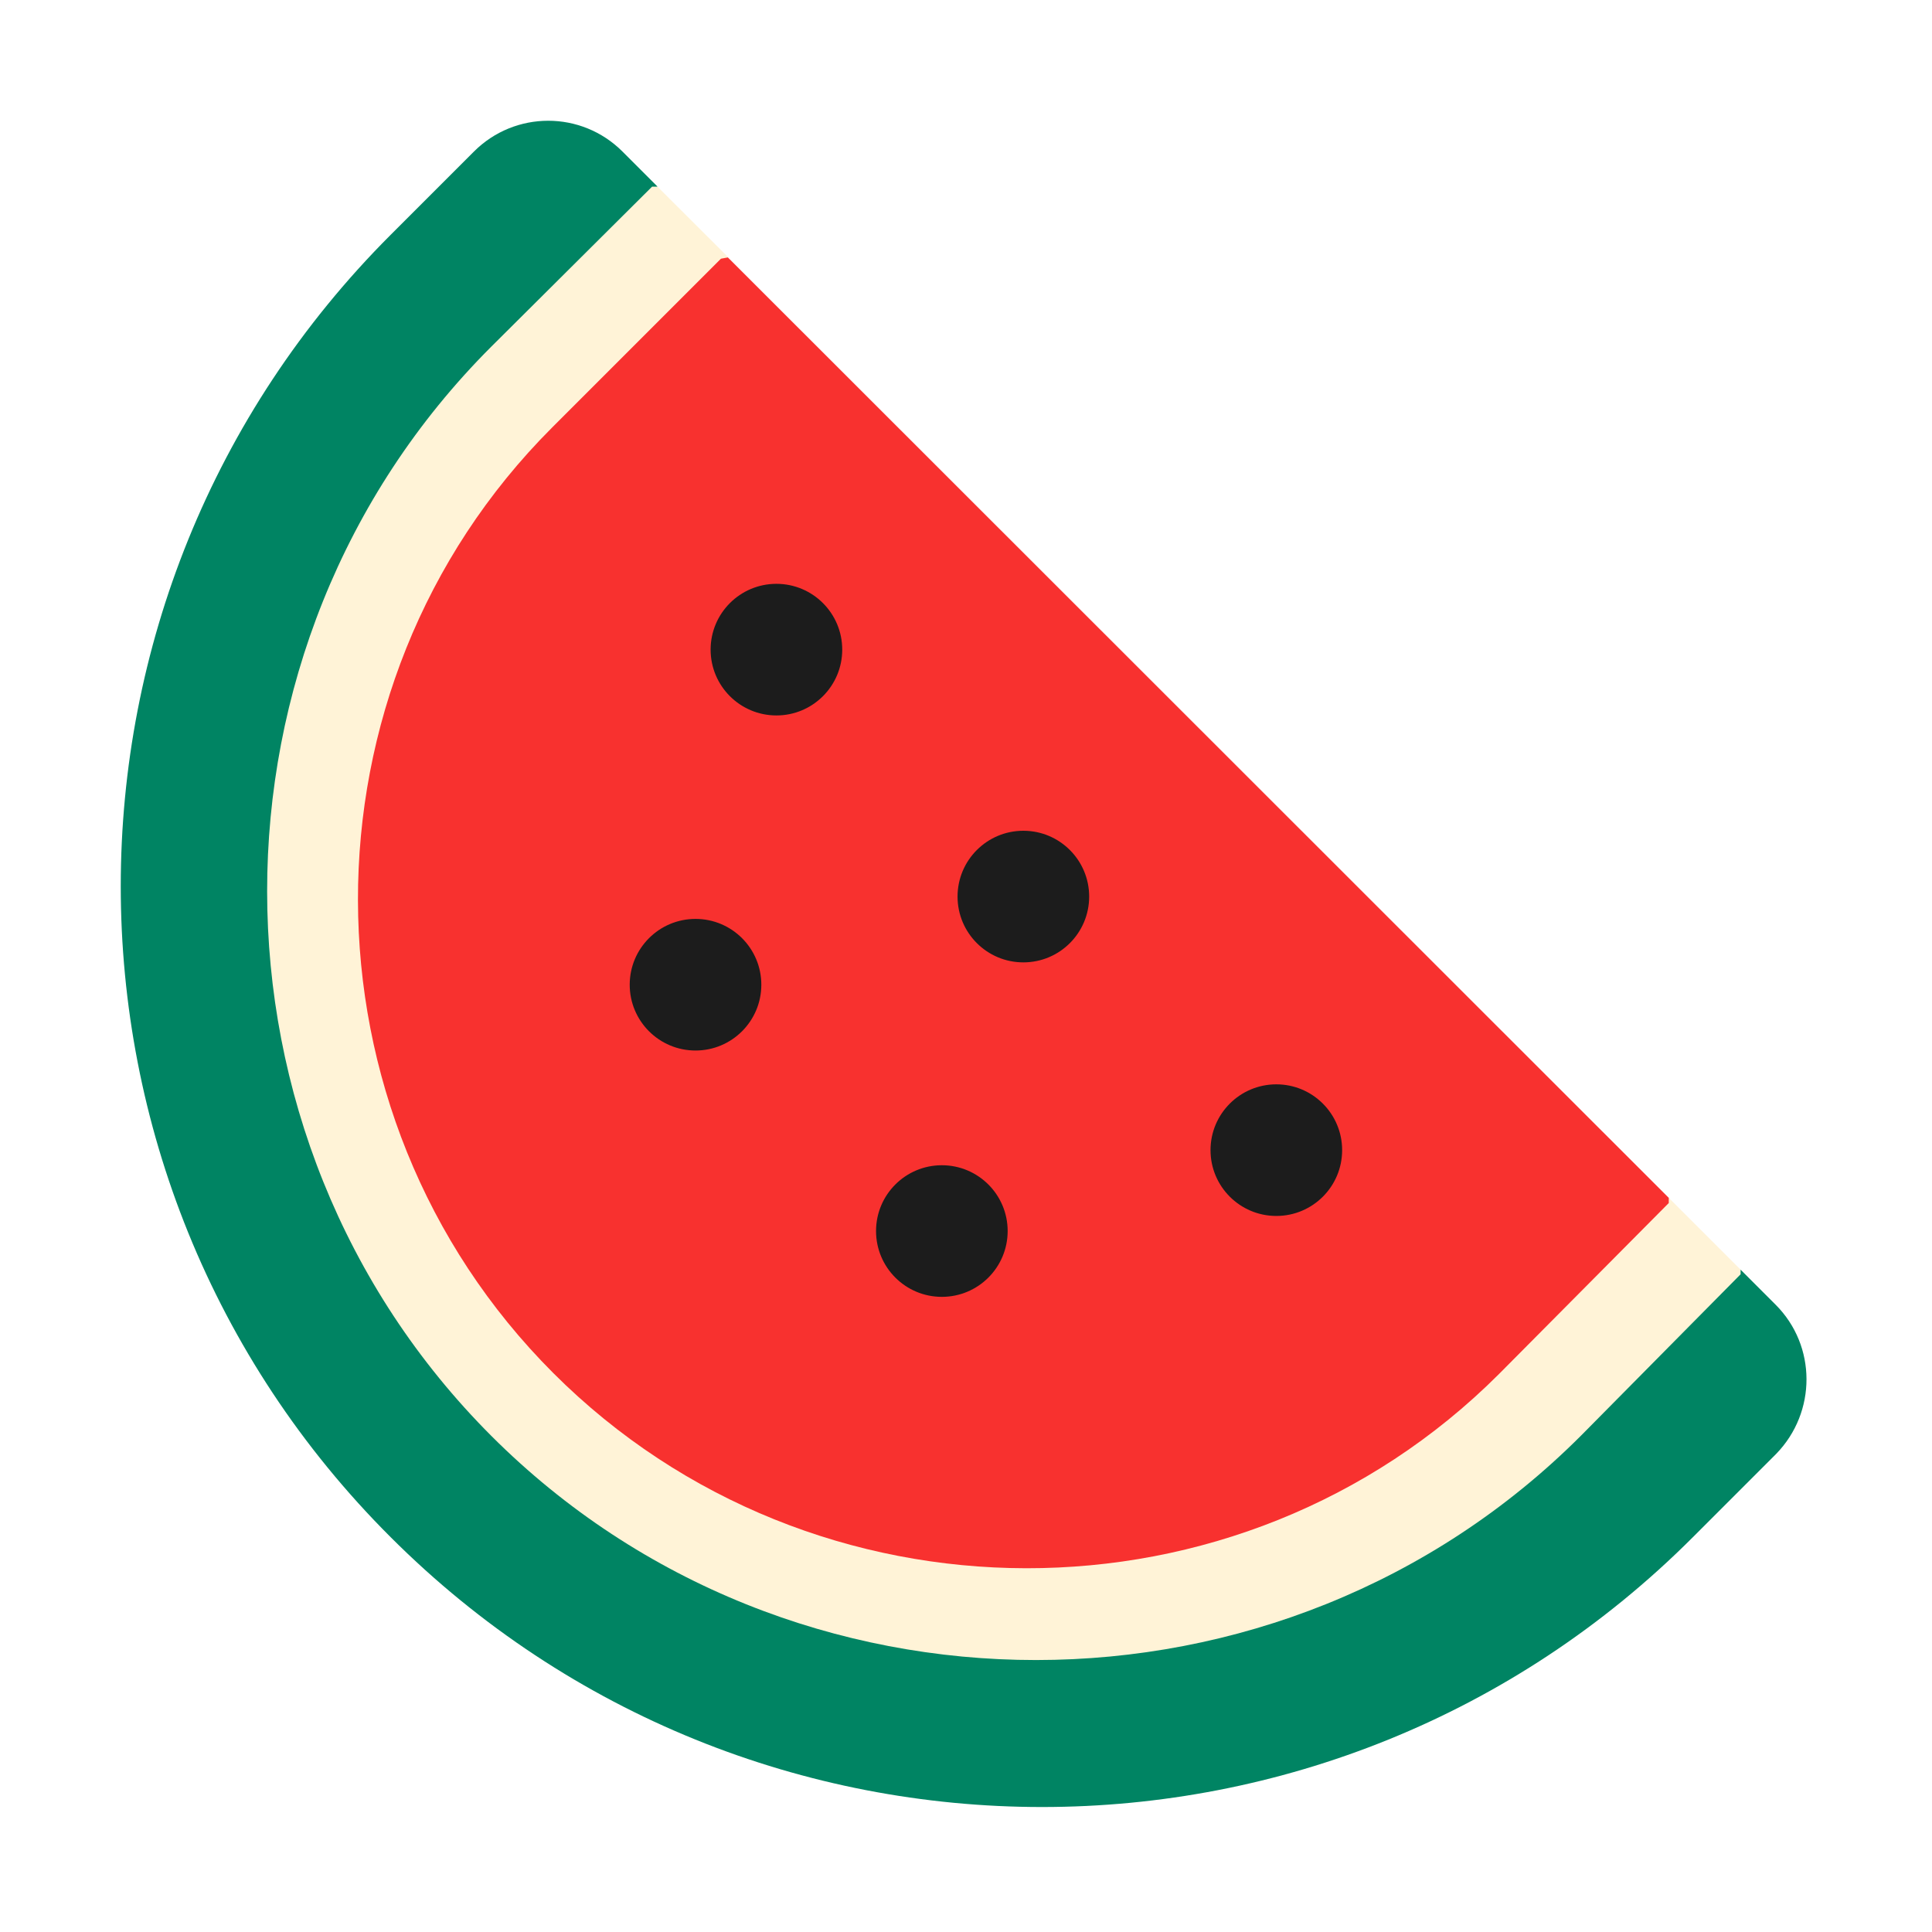
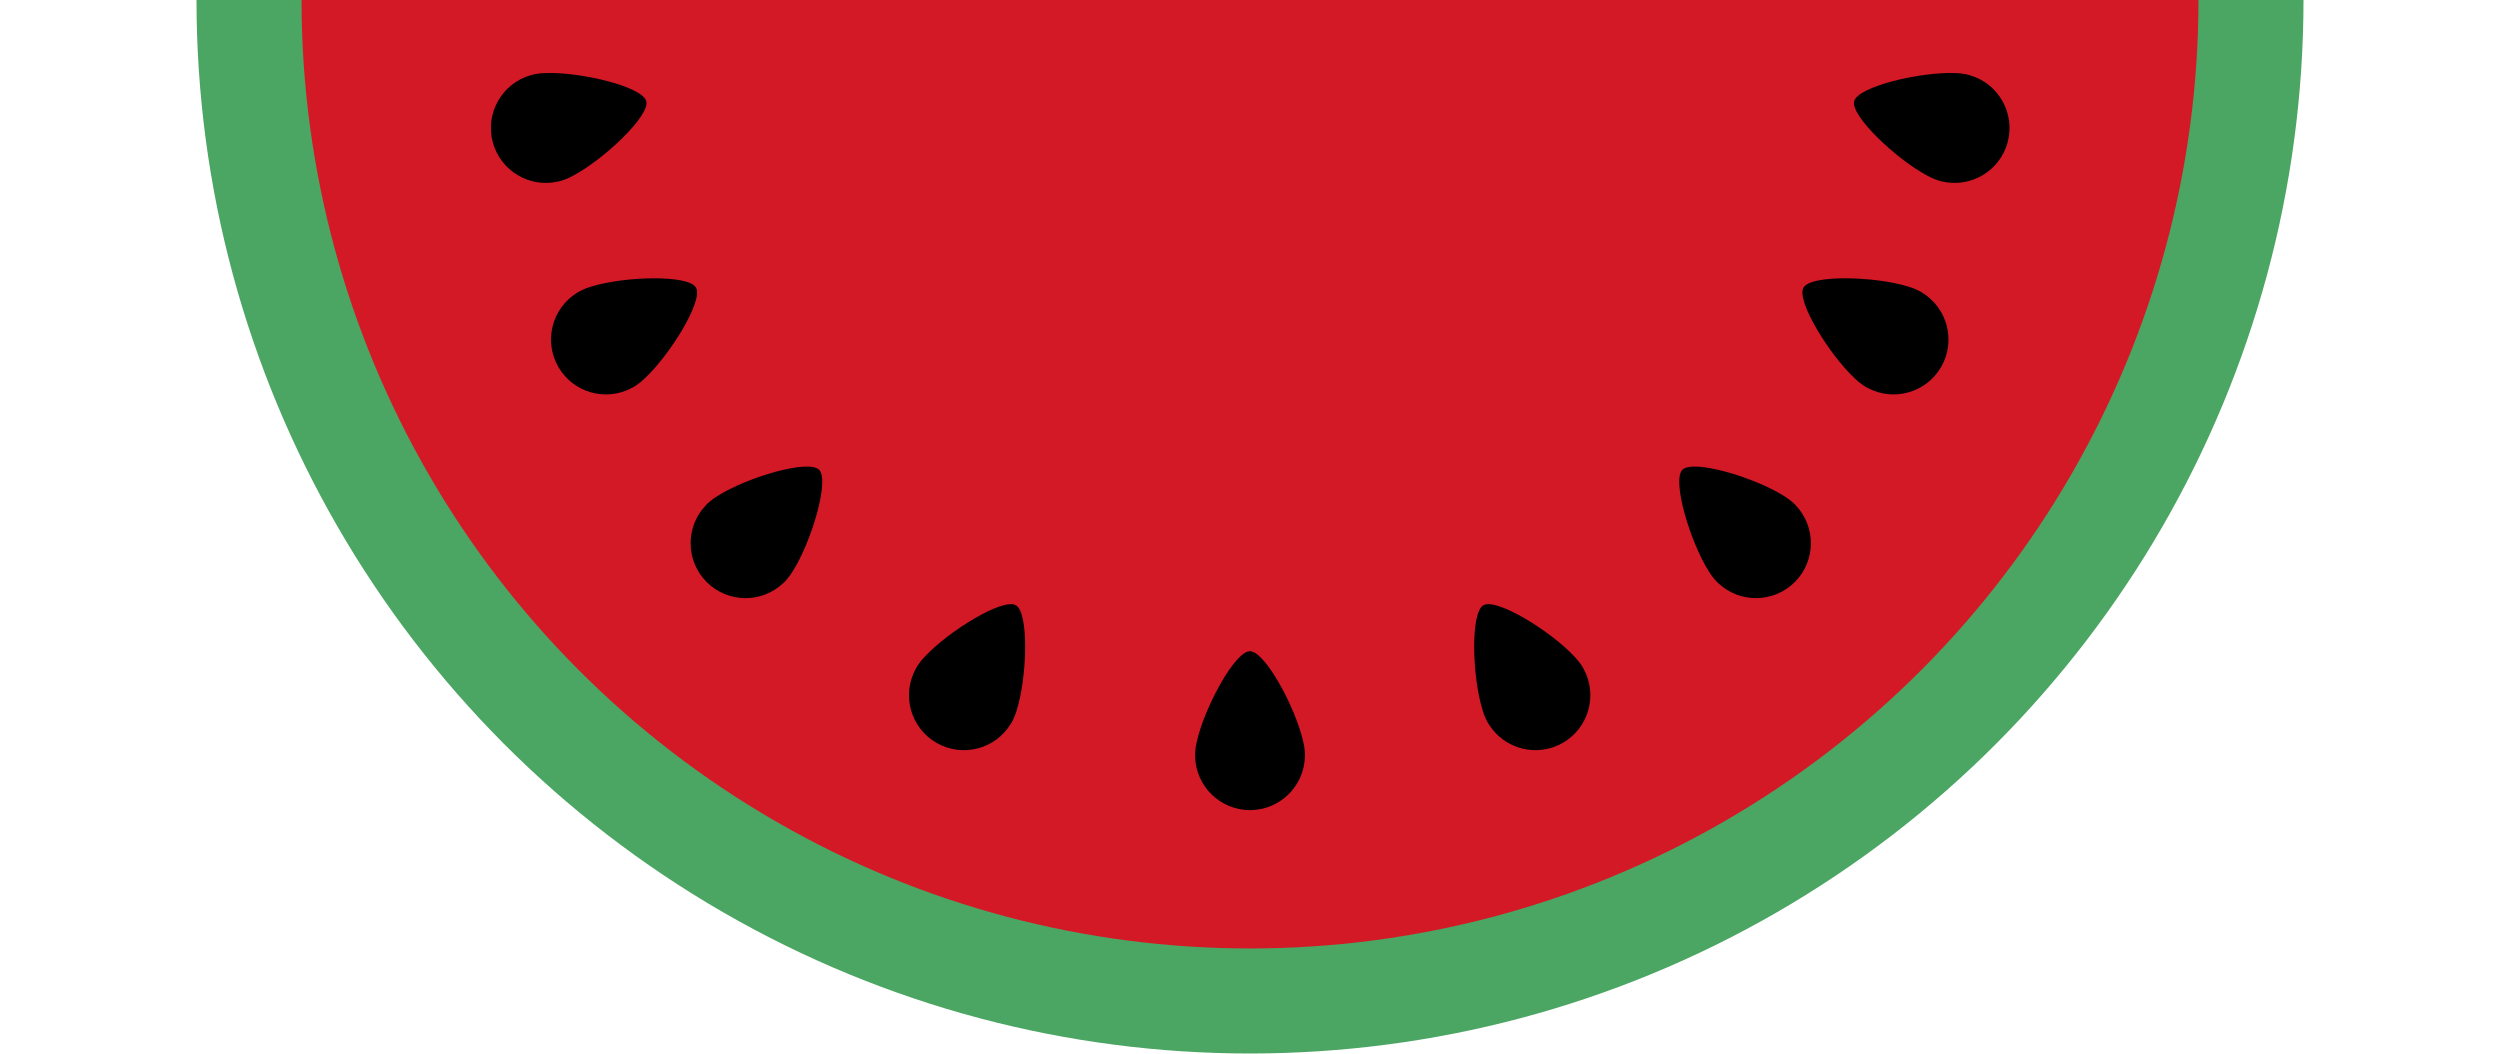
- <svg xmlns="http://www.w3.org/2000/svg" width="1em" height="1em" viewBox="0 0 32 32">
-   <g fill="none">
-     <path fill="#008463" d="m29.41 21.61l-.58-.58c-5.681 5.681-17.94 0-17.94 0s-5.681-12.259 0-17.94l-.58-.58c-.68-.68-1.78-.68-2.46 0L6.47 3.89C.51 9.85.51 19.51 6.47 25.46c5.96 5.96 15.62 5.96 21.57 0l1.38-1.38c.67-.69.67-1.79-.01-2.47Z" />
-     <path fill="#FFF3D7" d="M8.14 23.785c4.95 4.95 13.094 4.946 18.044-.004l2.646-2.675v-.076l-1.19-1.19c-5.064 5.064-14.64 0-14.64 0S6.996 9.324 12.06 4.26l-1.17-1.168h-.09L8.133 5.746c-4.95 4.95-4.942 13.09.008 18.04Z" />
-     <path fill="#F8312F" d="M9.164 22.742c4.3 4.3 11.364 4.316 15.664.016l2.812-2.832v-.086L12.056 4.264l-.115.021l-2.797 2.797c-4.3 4.3-4.28 11.36.02 15.66Z" />
-     <path fill="#1C1C1C" d="M13.95 10.76a1.09 1.09 0 1 1-2.18 0a1.09 1.09 0 0 1 2.18 0Zm-2.43 6.64a1.09 1.09 0 1 0 0-2.18a1.09 1.09 0 0 0 0 2.18Zm4.08 4.08a1.09 1.09 0 1 0 0-2.18a1.09 1.09 0 0 0 0 2.18Zm1.35-5.54a1.09 1.09 0 1 0 0-2.18a1.09 1.09 0 0 0 0 2.18Zm5.28 3.11a1.09 1.09 0 1 1-2.18 0a1.09 1.09 0 0 1 2.18 0Z" />
+ <svg xmlns="http://www.w3.org/2000/svg" width="140mm" height="58.996mm" viewBox="0 0 140 58.996" version="1.1" id="svg5">
+   <defs id="defs2">
+     </defs>
+   <g id="layer1" transform="translate(-46.00433,-123.4131)">
+     <g id="g949" transform="translate(11.00433)">
+       <path style="fill:#4ba563;fill-opacity:1;stroke-width:3.969;stroke-linecap:round;stroke-linejoin:round" id="path846-4" d="m 163.996,123.413 a 58.996,58.996 0 0 1 -29.498,51.092 58.996,58.996 0 0 1 -58.996,0 58.996,58.996 0 0 1 -29.498,-51.092" />
+       <path style="fill:#d31925;fill-opacity:1;stroke-width:3.969;stroke-linecap:round;stroke-linejoin:round" id="path846" d="m 158.114,123.413 a 53.114,53.114 0 0 1 -26.557,45.998 53.114,53.114 0 0 1 -53.114,0 53.114,53.114 0 0 1 -26.557,-45.998" />
+       <g id="layer1-1" transform="translate(57.74409,-124.7041)" style="fill:#000000;fill-opacity:1">
+         <path id="path5862" style="opacity:1;stroke-width:0.49;stroke-linecap:round;stroke-linejoin:round;paint-order:markers stroke fill" d="m 396.838,596.275 c -3.203,0.002 -9.606,11.895 -11.234,19.072 a 11.631,11.631 0 0 0 -0.357,2.213 c -0.019,0.248 -0.029,0.484 -0.027,0.707 a 11.631,11.631 0 0 0 0,0.008 11.631,11.631 0 0 0 0,0.004 c 3e-5,0.004 -4e-5,0.008 0,0.012 10e-4,0.125 0.006,0.245 0.014,0.361 a 11.631,11.631 0 0 0 11.619,11.254 11.631,11.631 0 0 0 11.619,-11.32 11.631,11.631 0 0 0 0,-0.002 c 1.8e-4,-0.003 -1.7e-4,-0.007 0,-0.01 a 11.631,11.631 0 0 0 0.012,-0.299 11.631,11.631 0 0 0 -0.002,-0.074 c -3.7e-4,-0.201 -0.009,-0.411 -0.025,-0.631 a 11.631,11.631 0 0 0 -0.365,-2.264 c -1.645,-7.177 -8.053,-19.032 -11.252,-19.029 z" transform="matrix(0.2645833,0,0,0.2645833,-57.74408,126.8208)" />
+       </g>
+       <g id="layer1-1-5" transform="rotate(-75,-8.287637,147.1562)" style="fill:#000000;fill-opacity:1">
+         <path id="path5862-1" style="opacity:1;stroke-width:0.49;stroke-linecap:round;stroke-linejoin:round;paint-order:markers stroke fill" d="m 396.838,596.275 c -3.203,0.002 -9.606,11.895 -11.234,19.072 a 11.631,11.631 0 0 0 -0.357,2.213 c -0.019,0.248 -0.029,0.484 -0.027,0.707 a 11.631,11.631 0 0 0 0,0.008 11.631,11.631 0 0 0 0,0.004 c 3e-5,0.004 -4e-5,0.008 0,0.012 10e-4,0.125 0.006,0.245 0.014,0.361 a 11.631,11.631 0 0 0 11.619,11.254 11.631,11.631 0 0 0 11.619,-11.32 11.631,11.631 0 0 0 0,-0.002 c 1.8e-4,-0.003 -1.7e-4,-0.007 0,-0.01 a 11.631,11.631 0 0 0 0.012,-0.299 11.631,11.631 0 0 0 -0.002,-0.074 c -3.7e-4,-0.201 -0.009,-0.411 -0.025,-0.631 a 11.631,11.631 0 0 0 -0.365,-2.264 c -1.645,-7.177 -8.053,-19.032 -11.252,-19.029 z" transform="matrix(0.2645833,0,0,0.2645833,-57.74408,126.8208)" />
+       </g>
+       <g id="layer1-1-5-2" transform="matrix(-0.258819,-0.9659258,-0.9659258,0.258819,358.3095,101.0643)" style="fill:#000000;fill-opacity:1">
+         <path id="path5862-1-3" style="opacity:1;stroke-width:0.49;stroke-linecap:round;stroke-linejoin:round;paint-order:markers stroke fill" d="m 396.838,596.275 c -3.203,0.002 -9.606,11.895 -11.234,19.072 a 11.631,11.631 0 0 0 -0.357,2.213 c -0.019,0.248 -0.029,0.484 -0.027,0.707 a 11.631,11.631 0 0 0 0,0.008 11.631,11.631 0 0 0 0,0.004 c 3e-5,0.004 -4e-5,0.008 0,0.012 10e-4,0.125 0.006,0.245 0.014,0.361 a 11.631,11.631 0 0 0 11.619,11.254 11.631,11.631 0 0 0 11.619,-11.32 11.631,11.631 0 0 0 0,-0.002 c 1.8e-4,-0.003 -1.7e-4,-0.007 0,-0.01 a 11.631,11.631 0 0 0 0.012,-0.299 11.631,11.631 0 0 0 -0.002,-0.074 c -3.7e-4,-0.201 -0.009,-0.411 -0.025,-0.631 a 11.631,11.631 0 0 0 -0.365,-2.264 c -1.645,-7.177 -8.053,-19.032 -11.252,-19.029 z" transform="matrix(0.2645833,0,0,0.2645833,-57.74408,126.8208)" />
+       </g>
+       <g id="layer1-1-5-8" transform="rotate(-60,-34.00796,135.1978)" style="fill:#000000;fill-opacity:1">
+         <path id="path5862-1-4" style="opacity:1;stroke-width:0.49;stroke-linecap:round;stroke-linejoin:round;paint-order:markers stroke fill" d="m 396.838,596.275 c -3.203,0.002 -9.606,11.895 -11.234,19.072 a 11.631,11.631 0 0 0 -0.357,2.213 c -0.019,0.248 -0.029,0.484 -0.027,0.707 a 11.631,11.631 0 0 0 0,0.008 11.631,11.631 0 0 0 0,0.004 c 3e-5,0.004 -4e-5,0.008 0,0.012 10e-4,0.125 0.006,0.245 0.014,0.361 a 11.631,11.631 0 0 0 11.619,11.254 11.631,11.631 0 0 0 11.619,-11.32 11.631,11.631 0 0 0 0,-0.002 c 1.8e-4,-0.003 -1.7e-4,-0.007 0,-0.01 a 11.631,11.631 0 0 0 0.012,-0.299 11.631,11.631 0 0 0 -0.002,-0.074 c -3.7e-4,-0.201 -0.009,-0.411 -0.025,-0.631 a 11.631,11.631 0 0 0 -0.365,-2.264 c -1.645,-7.177 -8.053,-19.032 -11.252,-19.029 z" transform="matrix(0.2645833,0,0,0.2645833,-57.74408,126.8208)" />
+       </g>
+       <g id="layer1-1-5-8-9" transform="matrix(-0.5,-0.8660254,-0.8660254,0.5,344.0596,38.1474)" style="fill:#000000;fill-opacity:1">
+         <path id="path5862-1-4-8" style="opacity:1;stroke-width:0.49;stroke-linecap:round;stroke-linejoin:round;paint-order:markers stroke fill" d="m 396.838,596.275 c -3.203,0.002 -9.606,11.895 -11.234,19.072 a 11.631,11.631 0 0 0 -0.357,2.213 c -0.019,0.248 -0.029,0.484 -0.027,0.707 a 11.631,11.631 0 0 0 0,0.008 11.631,11.631 0 0 0 0,0.004 c 3e-5,0.004 -4e-5,0.008 0,0.012 10e-4,0.125 0.006,0.245 0.014,0.361 a 11.631,11.631 0 0 0 11.619,11.254 11.631,11.631 0 0 0 11.619,-11.32 11.631,11.631 0 0 0 0,-0.002 c 1.8e-4,-0.003 -1.7e-4,-0.007 0,-0.01 a 11.631,11.631 0 0 0 0.012,-0.299 11.631,11.631 0 0 0 -0.002,-0.074 c -3.7e-4,-0.201 -0.009,-0.411 -0.025,-0.631 a 11.631,11.631 0 0 0 -0.365,-2.264 c -1.645,-7.177 -8.053,-19.032 -11.252,-19.029 z" transform="matrix(0.2645833,0,0,0.2645833,-57.74408,126.8208)" />
+       </g>
+       <g id="layer1-1-5-8-2" transform="rotate(-45,-74.56454,118.2145)" style="fill:#000000;fill-opacity:1">
+         <path id="path5862-1-4-6" style="opacity:1;stroke-width:0.49;stroke-linecap:round;stroke-linejoin:round;paint-order:markers stroke fill" d="m 396.838,596.275 c -3.203,0.002 -9.606,11.895 -11.234,19.072 a 11.631,11.631 0 0 0 -0.357,2.213 c -0.019,0.248 -0.029,0.484 -0.027,0.707 a 11.631,11.631 0 0 0 0,0.008 11.631,11.631 0 0 0 0,0.004 c 3e-5,0.004 -4e-5,0.008 0,0.012 10e-4,0.125 0.006,0.245 0.014,0.361 a 11.631,11.631 0 0 0 11.619,11.254 11.631,11.631 0 0 0 11.619,-11.32 11.631,11.631 0 0 0 0,-0.002 c 1.8e-4,-0.003 -1.7e-4,-0.007 0,-0.01 a 11.631,11.631 0 0 0 0.012,-0.299 11.631,11.631 0 0 0 -0.002,-0.074 c -3.7e-4,-0.201 -0.009,-0.411 -0.025,-0.631 a 11.631,11.631 0 0 0 -0.365,-2.264 c -1.645,-7.177 -8.053,-19.032 -11.252,-19.029 z" transform="matrix(0.2645833,0,0,0.2645833,-57.74408,126.8208)" />
+       </g>
+       <g id="layer1-1-5-8-2-0" transform="matrix(-0.7071068,-0.7071068,-0.7071068,0.7071068,315.5143,-18.10049)" style="fill:#000000;fill-opacity:1">
+         <path id="path5862-1-4-6-7" style="opacity:1;stroke-width:0.49;stroke-linecap:round;stroke-linejoin:round;paint-order:markers stroke fill" d="m 396.838,596.275 c -3.203,0.002 -9.606,11.895 -11.234,19.072 a 11.631,11.631 0 0 0 -0.357,2.213 c -0.019,0.248 -0.029,0.484 -0.027,0.707 a 11.631,11.631 0 0 0 0,0.008 11.631,11.631 0 0 0 0,0.004 c 3e-5,0.004 -4e-5,0.008 0,0.012 10e-4,0.125 0.006,0.245 0.014,0.361 a 11.631,11.631 0 0 0 11.619,11.254 11.631,11.631 0 0 0 11.619,-11.32 11.631,11.631 0 0 0 0,-0.002 c 1.8e-4,-0.003 -1.7e-4,-0.007 0,-0.01 a 11.631,11.631 0 0 0 0.012,-0.299 11.631,11.631 0 0 0 -0.002,-0.074 c -3.7e-4,-0.201 -0.009,-0.411 -0.025,-0.631 a 11.631,11.631 0 0 0 -0.365,-2.264 c -1.645,-7.177 -8.053,-19.032 -11.252,-19.029 z" transform="matrix(0.2645833,0,0,0.2645833,-57.74408,126.8208)" />
+       </g>
+       <g id="layer1-1-5-8-2-3" transform="rotate(-30,-154.8438,88.79897)" style="fill:#000000;fill-opacity:1">
+         <path id="path5862-1-4-6-5" style="opacity:1;stroke-width:0.49;stroke-linecap:round;stroke-linejoin:round;paint-order:markers stroke fill" d="m 396.838,596.275 c -3.203,0.002 -9.606,11.895 -11.234,19.072 a 11.631,11.631 0 0 0 -0.357,2.213 c -0.019,0.248 -0.029,0.484 -0.027,0.707 a 11.631,11.631 0 0 0 0,0.008 11.631,11.631 0 0 0 0,0.004 c 3e-5,0.004 -4e-5,0.008 0,0.012 10e-4,0.125 0.006,0.245 0.014,0.361 a 11.631,11.631 0 0 0 11.619,11.254 11.631,11.631 0 0 0 11.619,-11.32 11.631,11.631 0 0 0 0,-0.002 c 1.8e-4,-0.003 -1.7e-4,-0.007 0,-0.01 a 11.631,11.631 0 0 0 0.012,-0.299 11.631,11.631 0 0 0 -0.002,-0.074 c -3.7e-4,-0.201 -0.009,-0.411 -0.025,-0.631 a 11.631,11.631 0 0 0 -0.365,-2.264 c -1.645,-7.177 -8.053,-19.032 -11.252,-19.029 z" transform="matrix(0.2645833,0,0,0.2645833,-57.74408,126.8208)" />
+       </g>
+       <g id="layer1-1-5-8-2-3-0" transform="matrix(-0.8660254,-0.5,-0.5,0.8660254,275.1068,-65.52463)" style="fill:#000000;fill-opacity:1">
+         <path id="path5862-1-4-6-5-3" style="opacity:1;stroke-width:0.49;stroke-linecap:round;stroke-linejoin:round;paint-order:markers stroke fill" d="m 396.838,596.275 c -3.203,0.002 -9.606,11.895 -11.234,19.072 a 11.631,11.631 0 0 0 -0.357,2.213 c -0.019,0.248 -0.029,0.484 -0.027,0.707 a 11.631,11.631 0 0 0 0,0.008 11.631,11.631 0 0 0 0,0.004 c 3e-5,0.004 -4e-5,0.008 0,0.012 10e-4,0.125 0.006,0.245 0.014,0.361 a 11.631,11.631 0 0 0 11.619,11.254 11.631,11.631 0 0 0 11.619,-11.32 11.631,11.631 0 0 0 0,-0.002 c 1.8e-4,-0.003 -1.7e-4,-0.007 0,-0.01 a 11.631,11.631 0 0 0 0.012,-0.299 11.631,11.631 0 0 0 -0.002,-0.074 c -3.7e-4,-0.201 -0.009,-0.411 -0.025,-0.631 a 11.631,11.631 0 0 0 -0.365,-2.264 c -1.645,-7.177 -8.053,-19.032 -11.252,-19.029 z" transform="matrix(0.2645833,0,0,0.2645833,-57.74408,126.8208)" />
+       </g>
+     </g>
  </g>
</svg>
